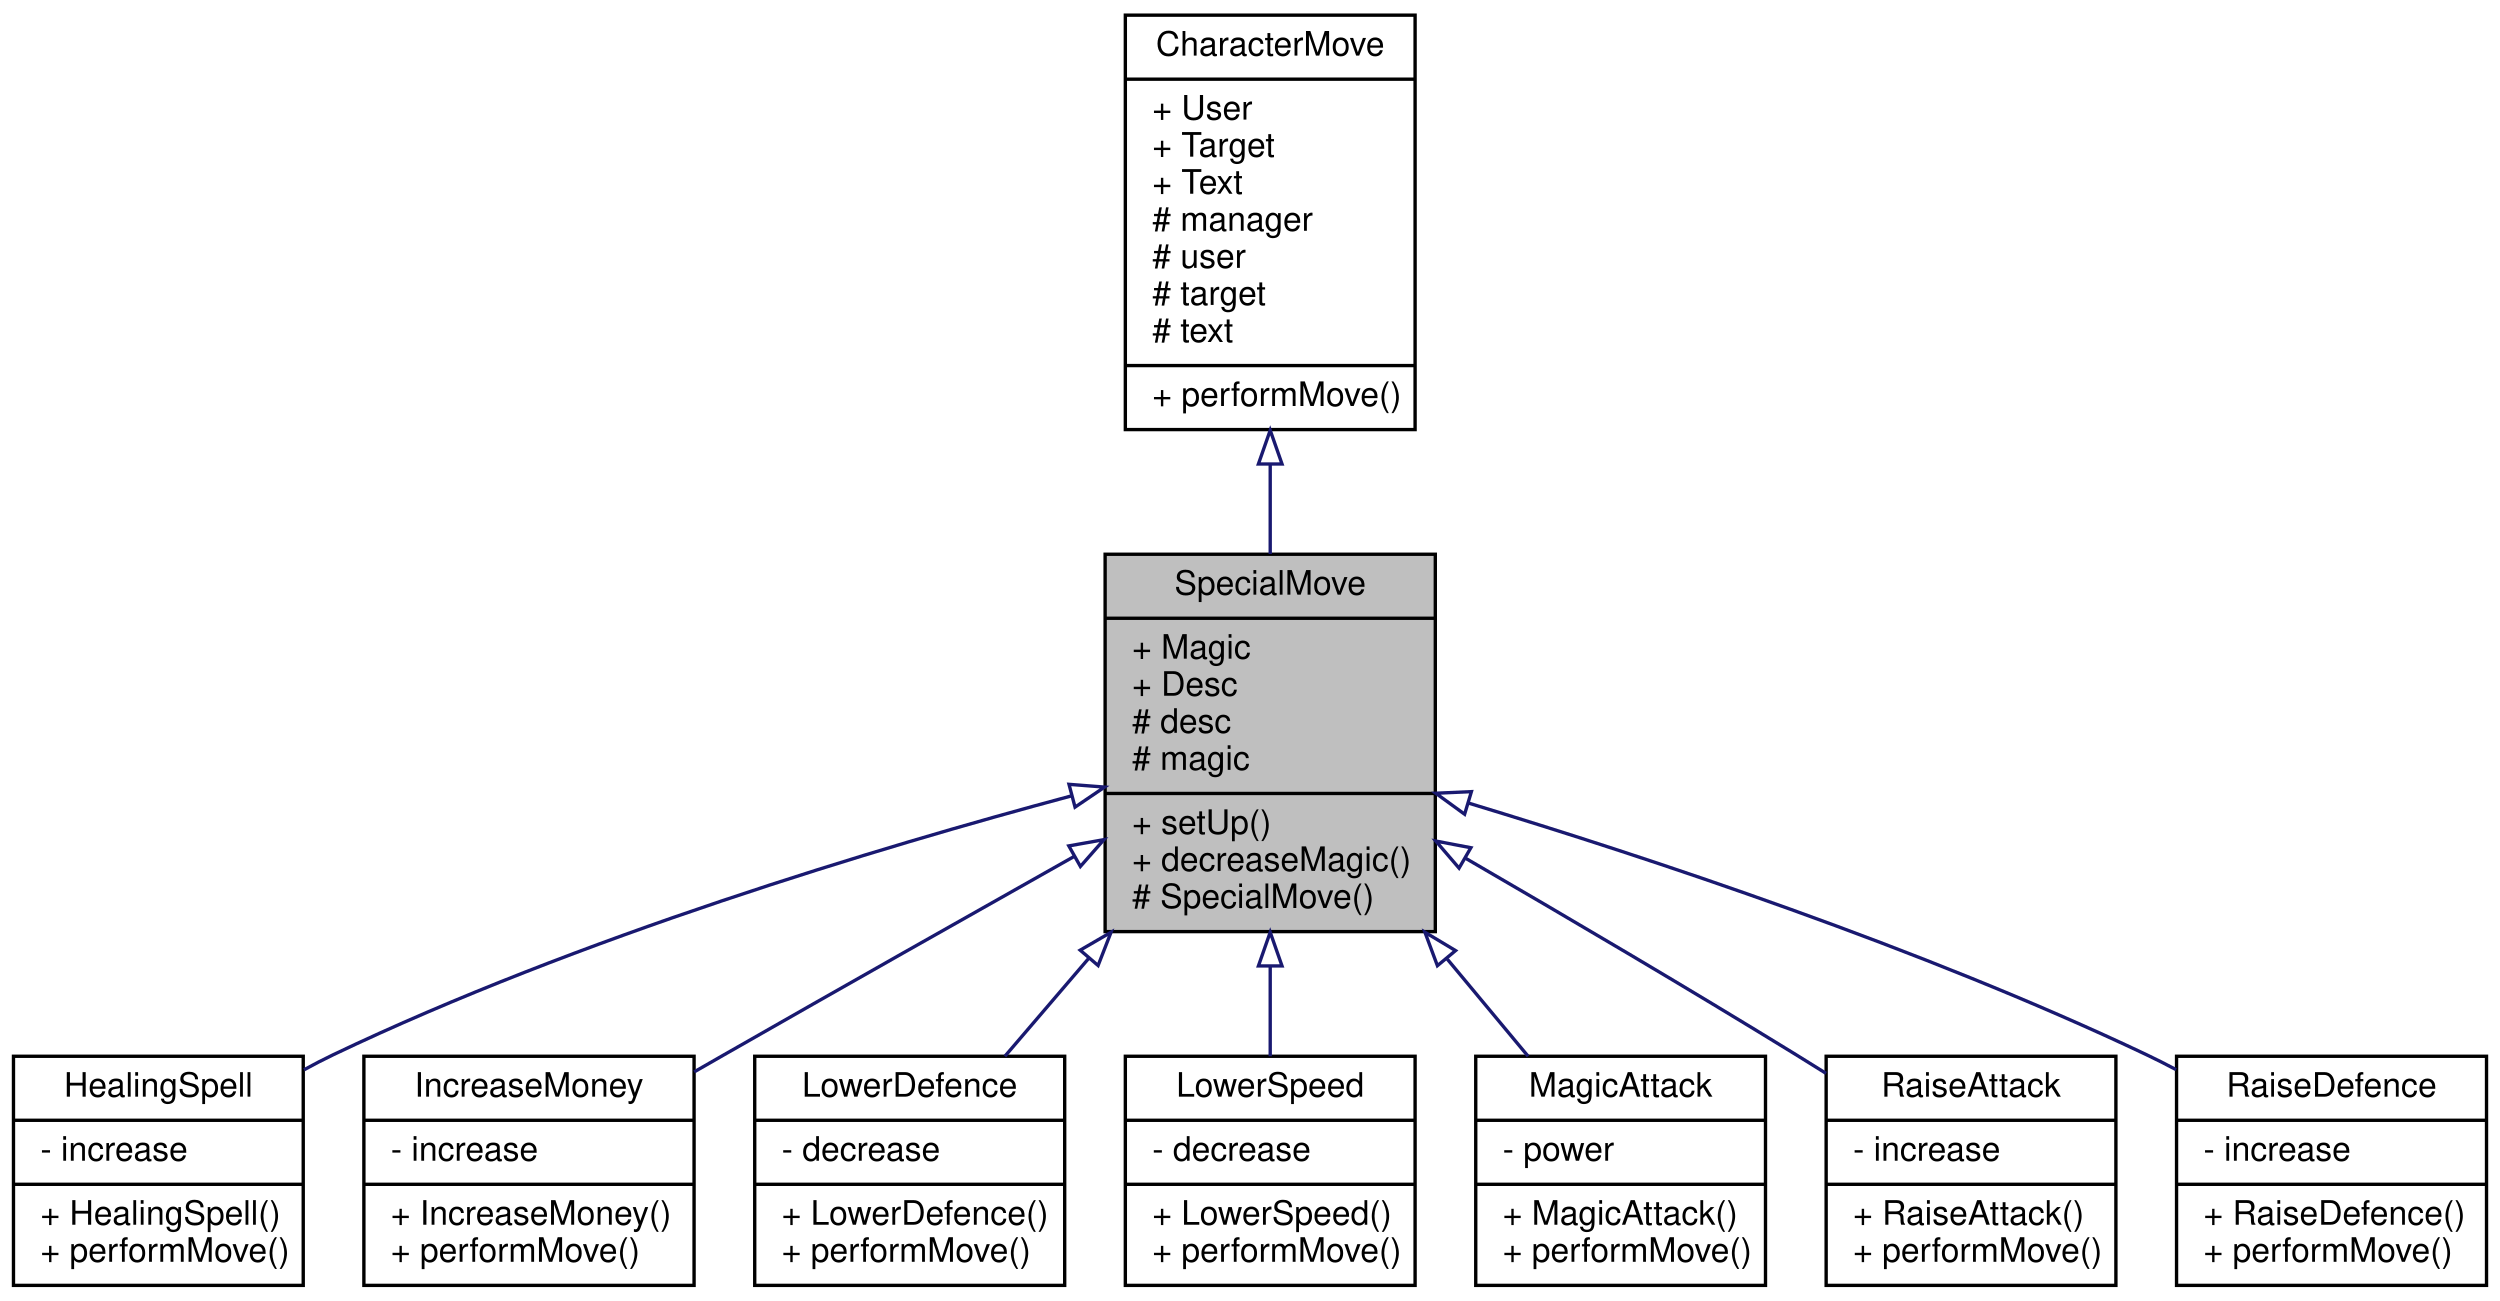
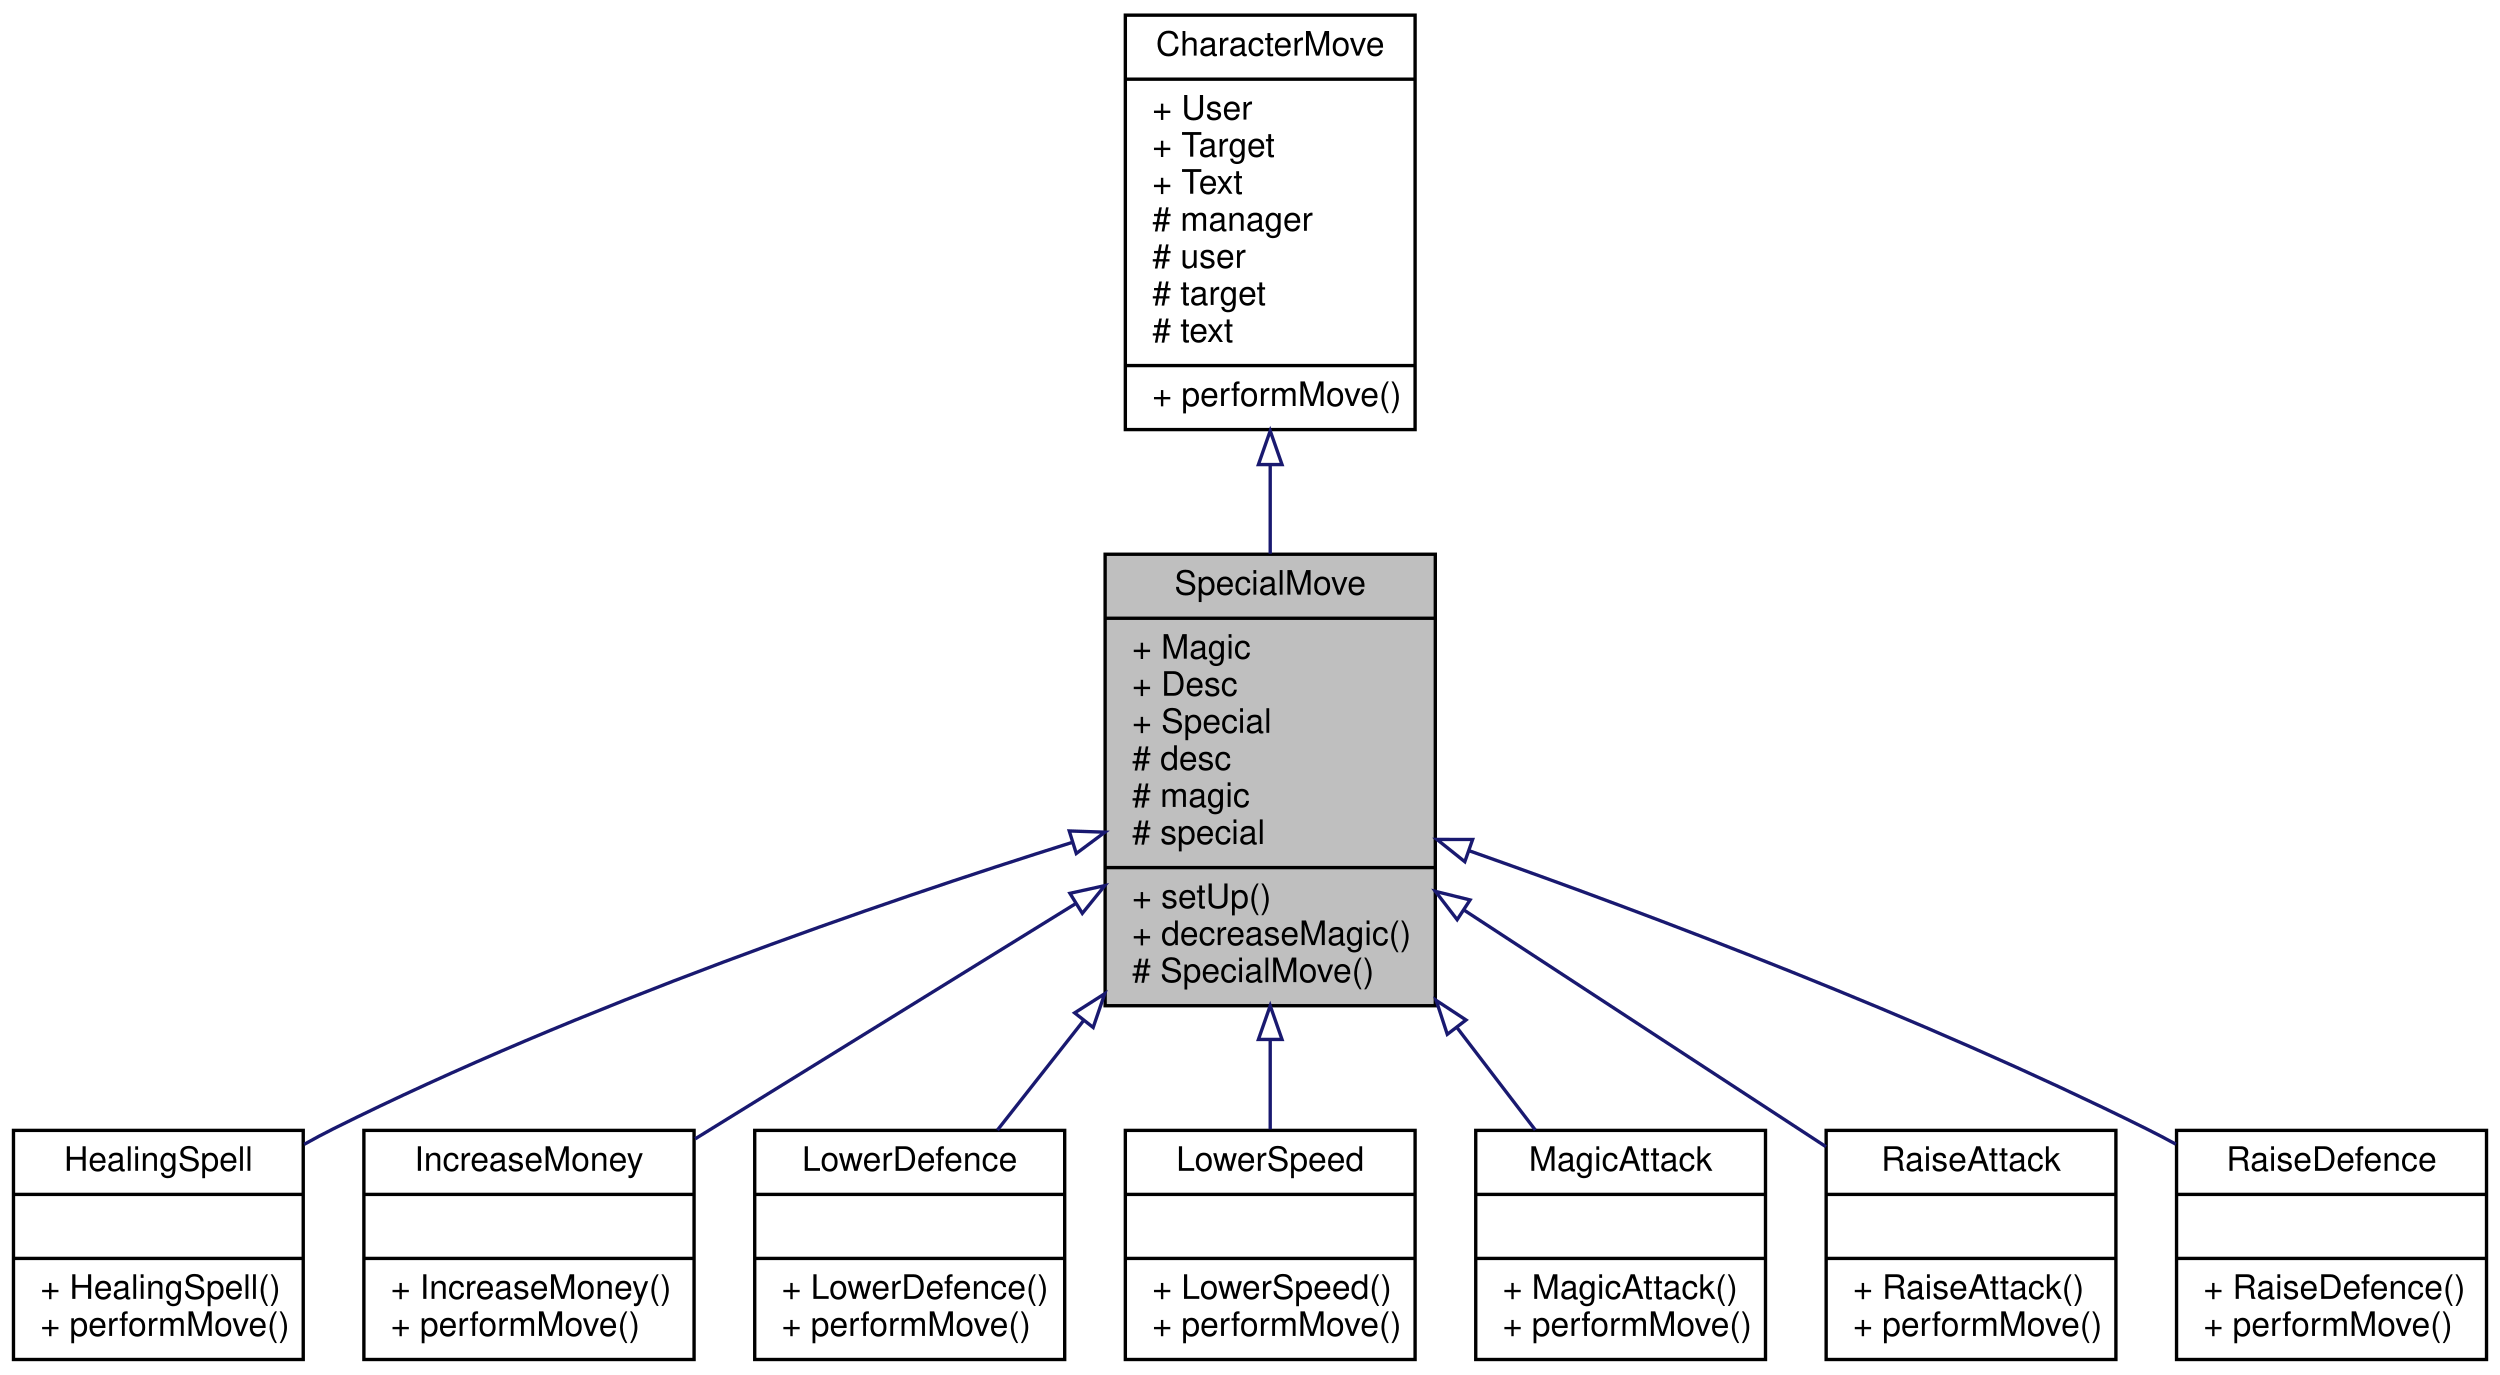
- <svg xmlns="http://www.w3.org/2000/svg" xmlns:xlink="http://www.w3.org/1999/xlink" width="742pt" height="386pt" viewBox="0.00 0.00 742.00 386.00">
-   <g id="graph0" class="graph" transform="scale(1 1) rotate(0) translate(4 382)">
+ <svg xmlns="http://www.w3.org/2000/svg" xmlns:xlink="http://www.w3.org/1999/xlink" width="742pt" height="408pt" viewBox="0.00 0.00 742.00 408.00">
+   <g id="graph0" class="graph" transform="scale(1 1) rotate(0) translate(4 404)">
    <g id="node1" class="node">
-       <polygon fill="#bfbfbf" stroke="black" points="324,-105.5 324,-217.5 422,-217.5 422,-105.5 324,-105.5" />
-       <text text-anchor="middle" x="373" y="-205.5" font-family="Helvetica,sans-Serif" font-size="10.00">SpecialMove</text>
-       <polyline fill="none" stroke="black" points="324,-198.5 422,-198.5 " />
-       <text text-anchor="start" x="332" y="-186.5" font-family="Helvetica,sans-Serif" font-size="10.00">+ Magic</text>
-       <text text-anchor="start" x="332" y="-175.5" font-family="Helvetica,sans-Serif" font-size="10.00">+ Desc</text>
-       <text text-anchor="start" x="332" y="-164.5" font-family="Helvetica,sans-Serif" font-size="10.00"># desc</text>
-       <text text-anchor="start" x="332" y="-153.5" font-family="Helvetica,sans-Serif" font-size="10.00"># magic</text>
+       <polygon fill="#bfbfbf" stroke="black" points="324,-105.5 324,-239.5 422,-239.5 422,-105.5 324,-105.5" />
+       <text text-anchor="middle" x="373" y="-227.5" font-family="Helvetica,sans-Serif" font-size="10.00">SpecialMove</text>
+       <polyline fill="none" stroke="black" points="324,-220.5 422,-220.5 " />
+       <text text-anchor="start" x="332" y="-208.5" font-family="Helvetica,sans-Serif" font-size="10.00">+ Magic</text>
+       <text text-anchor="start" x="332" y="-197.5" font-family="Helvetica,sans-Serif" font-size="10.00">+ Desc</text>
+       <text text-anchor="start" x="332" y="-186.5" font-family="Helvetica,sans-Serif" font-size="10.00">+ Special</text>
+       <text text-anchor="start" x="332" y="-175.5" font-family="Helvetica,sans-Serif" font-size="10.00"># desc</text>
+       <text text-anchor="start" x="332" y="-164.5" font-family="Helvetica,sans-Serif" font-size="10.00"># magic</text>
+       <text text-anchor="start" x="332" y="-153.5" font-family="Helvetica,sans-Serif" font-size="10.00"># special</text>
      <polyline fill="none" stroke="black" points="324,-146.5 422,-146.5 " />
      <text text-anchor="start" x="332" y="-134.5" font-family="Helvetica,sans-Serif" font-size="10.00">+ setUp()</text>
      <text text-anchor="start" x="332" y="-123.5" font-family="Helvetica,sans-Serif" font-size="10.00">+ decreaseMagic()</text>
      <text text-anchor="start" x="332" y="-112.5" font-family="Helvetica,sans-Serif" font-size="10.00"># SpecialMove()</text>
    </g>
    <g id="node3" class="node">
      <g id="a_node3">
        <a xlink:href="class_healing_spell.html" target="_top" xlink:title="Heal a target by a set amount of health points">
          <polygon fill="none" stroke="black" points="0,-0.5 0,-68.5 86,-68.5 86,-0.5 0,-0.5" />
          <text text-anchor="middle" x="43" y="-56.5" font-family="Helvetica,sans-Serif" font-size="10.00">HealingSpell</text>
          <polyline fill="none" stroke="black" points="0,-49.5 86,-49.5 " />
-           <text text-anchor="start" x="8" y="-37.5" font-family="Helvetica,sans-Serif" font-size="10.00">- increase</text>
+           <text text-anchor="middle" x="43" y="-37.5" font-family="Helvetica,sans-Serif" font-size="10.00"> </text>
          <polyline fill="none" stroke="black" points="0,-30.5 86,-30.5 " />
          <text text-anchor="start" x="8" y="-18.5" font-family="Helvetica,sans-Serif" font-size="10.00">+ HealingSpell()</text>
          <text text-anchor="start" x="8" y="-7.5" font-family="Helvetica,sans-Serif" font-size="10.00">+ performMove()</text>
        </a>
      </g>
    </g>
    <g id="edge2" class="edge">
-       <path fill="none" stroke="midnightblue" d="M313.841,-145.74C256.386,-130.324 167.464,-103.571 95,-69 92.092,-67.613 89.152,-66.091 86.227,-64.484" />
-       <polygon fill="none" stroke="midnightblue" points="313.277,-149.212 323.84,-148.394 315.072,-142.446 313.277,-149.212" />
+       <path fill="none" stroke="midnightblue" d="M314.315,-154.006C256.959,-135.956 167.883,-105.362 95,-69 92.117,-67.562 89.196,-66.001 86.285,-64.365" />
+       <polygon fill="none" stroke="midnightblue" points="313.353,-157.372 323.942,-157.011 315.439,-150.69 313.353,-157.372" />
    </g>
    <g id="node4" class="node">
      <g id="a_node4">
        <a xlink:href="class_increase_money.html" target="_top" xlink:title="Increases the money reward of a battle">
          <polygon fill="none" stroke="black" points="104,-0.5 104,-68.5 202,-68.5 202,-0.5 104,-0.5" />
          <text text-anchor="middle" x="153" y="-56.5" font-family="Helvetica,sans-Serif" font-size="10.00">IncreaseMoney</text>
          <polyline fill="none" stroke="black" points="104,-49.5 202,-49.5 " />
-           <text text-anchor="start" x="112" y="-37.5" font-family="Helvetica,sans-Serif" font-size="10.00">- increase</text>
+           <text text-anchor="middle" x="153" y="-37.5" font-family="Helvetica,sans-Serif" font-size="10.00"> </text>
          <polyline fill="none" stroke="black" points="104,-30.5 202,-30.5 " />
          <text text-anchor="start" x="112" y="-18.5" font-family="Helvetica,sans-Serif" font-size="10.00">+ IncreaseMoney()</text>
          <text text-anchor="start" x="112" y="-7.5" font-family="Helvetica,sans-Serif" font-size="10.00">+ performMove()</text>
        </a>
      </g>
    </g>
    <g id="edge3" class="edge">
-       <path fill="none" stroke="midnightblue" d="M314.75,-127.778C283.877,-110.39 245.335,-88.612 211,-69 208.072,-67.327 205.063,-65.604 202.029,-63.862" />
-       <polygon fill="none" stroke="midnightblue" points="313.227,-130.937 323.658,-132.793 316.661,-124.837 313.227,-130.937" />
+       <path fill="none" stroke="midnightblue" d="M315.189,-135.763C280.092,-114.066 235.768,-86.665 202.328,-65.994" />
+       <polygon fill="none" stroke="midnightblue" points="313.555,-138.867 323.902,-141.148 317.236,-132.913 313.555,-138.867" />
    </g>
    <g id="node5" class="node">
      <g id="a_node5">
        <a xlink:href="class_lower_defence.html" target="_top" xlink:title="Lower's the target's defence ">
          <polygon fill="none" stroke="black" points="220,-0.5 220,-68.5 312,-68.5 312,-0.5 220,-0.5" />
          <text text-anchor="middle" x="266" y="-56.5" font-family="Helvetica,sans-Serif" font-size="10.00">LowerDefence</text>
          <polyline fill="none" stroke="black" points="220,-49.5 312,-49.5 " />
-           <text text-anchor="start" x="228" y="-37.5" font-family="Helvetica,sans-Serif" font-size="10.00">- decrease</text>
+           <text text-anchor="middle" x="266" y="-37.5" font-family="Helvetica,sans-Serif" font-size="10.00"> </text>
          <polyline fill="none" stroke="black" points="220,-30.5 312,-30.5 " />
          <text text-anchor="start" x="228" y="-18.5" font-family="Helvetica,sans-Serif" font-size="10.00">+ LowerDefence()</text>
          <text text-anchor="start" x="228" y="-7.5" font-family="Helvetica,sans-Serif" font-size="10.00">+ performMove()</text>
        </a>
      </g>
    </g>
    <g id="edge4" class="edge">
-       <path fill="none" stroke="midnightblue" d="M319.179,-97.625C310.561,-87.557 301.954,-77.503 294.253,-68.506" />
-       <polygon fill="none" stroke="midnightblue" points="316.595,-99.989 325.757,-105.309 321.913,-95.436 316.595,-99.989" />
+       <path fill="none" stroke="midnightblue" d="M317.69,-101.199C308.74,-89.824 299.858,-78.534 292.047,-68.606" />
+       <polygon fill="none" stroke="midnightblue" points="314.95,-103.378 323.884,-109.073 320.452,-99.049 314.95,-103.378" />
    </g>
    <g id="node6" class="node">
      <g id="a_node6">
        <a xlink:href="class_lower_speed.html" target="_top" xlink:title="Lower's the target's speed ">
          <polygon fill="none" stroke="black" points="330,-0.5 330,-68.5 416,-68.5 416,-0.5 330,-0.5" />
          <text text-anchor="middle" x="373" y="-56.5" font-family="Helvetica,sans-Serif" font-size="10.00">LowerSpeed</text>
          <polyline fill="none" stroke="black" points="330,-49.5 416,-49.5 " />
-           <text text-anchor="start" x="338" y="-37.5" font-family="Helvetica,sans-Serif" font-size="10.00">- decrease</text>
+           <text text-anchor="middle" x="373" y="-37.5" font-family="Helvetica,sans-Serif" font-size="10.00"> </text>
          <polyline fill="none" stroke="black" points="330,-30.5 416,-30.5 " />
          <text text-anchor="start" x="338" y="-18.5" font-family="Helvetica,sans-Serif" font-size="10.00">+ LowerSpeed()</text>
          <text text-anchor="start" x="338" y="-7.5" font-family="Helvetica,sans-Serif" font-size="10.00">+ performMove()</text>
        </a>
      </g>
    </g>
    <g id="edge5" class="edge">
-       <path fill="none" stroke="midnightblue" d="M373,-95.257C373,-85.987 373,-76.797 373,-68.506" />
-       <polygon fill="none" stroke="midnightblue" points="369.5,-95.309 373,-105.309 376.5,-95.309 369.5,-95.309" />
+       <path fill="none" stroke="midnightblue" d="M373,-95.367C373,-86.079 373,-76.997 373,-68.826" />
+       <polygon fill="none" stroke="midnightblue" points="369.5,-95.492 373,-105.492 376.5,-95.492 369.5,-95.492" />
    </g>
    <g id="node7" class="node">
      <g id="a_node7">
        <a xlink:href="class_magic_attack.html" target="_top" xlink:title="An attack move that uses magic ">
          <polygon fill="none" stroke="black" points="434,-0.5 434,-68.5 520,-68.5 520,-0.5 434,-0.5" />
          <text text-anchor="middle" x="477" y="-56.5" font-family="Helvetica,sans-Serif" font-size="10.00">MagicAttack</text>
          <polyline fill="none" stroke="black" points="434,-49.5 520,-49.5 " />
-           <text text-anchor="start" x="442" y="-37.5" font-family="Helvetica,sans-Serif" font-size="10.00">- power</text>
+           <text text-anchor="middle" x="477" y="-37.5" font-family="Helvetica,sans-Serif" font-size="10.00"> </text>
          <polyline fill="none" stroke="black" points="434,-30.5 520,-30.5 " />
          <text text-anchor="start" x="442" y="-18.5" font-family="Helvetica,sans-Serif" font-size="10.00">+ MagicAttack()</text>
          <text text-anchor="start" x="442" y="-7.5" font-family="Helvetica,sans-Serif" font-size="10.00">+ performMove()</text>
        </a>
      </g>
    </g>
    <g id="edge6" class="edge">
-       <path fill="none" stroke="midnightblue" d="M425.558,-97.329C433.852,-87.36 442.127,-77.414 449.539,-68.506" />
-       <polygon fill="none" stroke="midnightblue" points="422.624,-95.383 418.919,-105.309 428.005,-99.861 422.624,-95.383" />
+       <path fill="none" stroke="midnightblue" d="M428.47,-98.963C436.58,-88.357 444.578,-77.899 451.668,-68.627" />
+       <polygon fill="none" stroke="midnightblue" points="425.553,-97.015 422.259,-107.084 431.114,-101.267 425.553,-97.015" />
    </g>
    <g id="node8" class="node">
      <g id="a_node8">
        <a xlink:href="class_raise_attack.html" target="_top" xlink:title="Raise the target's attack stat">
          <polygon fill="none" stroke="black" points="538,-0.5 538,-68.5 624,-68.5 624,-0.5 538,-0.5" />
          <text text-anchor="middle" x="581" y="-56.5" font-family="Helvetica,sans-Serif" font-size="10.00">RaiseAttack</text>
          <polyline fill="none" stroke="black" points="538,-49.5 624,-49.5 " />
-           <text text-anchor="start" x="546" y="-37.5" font-family="Helvetica,sans-Serif" font-size="10.00">- increase</text>
+           <text text-anchor="middle" x="581" y="-37.5" font-family="Helvetica,sans-Serif" font-size="10.00"> </text>
          <polyline fill="none" stroke="black" points="538,-30.5 624,-30.5 " />
          <text text-anchor="start" x="546" y="-18.5" font-family="Helvetica,sans-Serif" font-size="10.00">+ RaiseAttack()</text>
          <text text-anchor="start" x="546" y="-7.5" font-family="Helvetica,sans-Serif" font-size="10.00">+ performMove()</text>
        </a>
      </g>
    </g>
    <g id="edge7" class="edge">
-       <path fill="none" stroke="midnightblue" d="M431.072,-127.212C460.575,-110.105 496.885,-88.751 529,-69 531.927,-67.2 534.935,-65.326 537.958,-63.426" />
-       <polygon fill="none" stroke="midnightblue" points="429.048,-124.339 422.146,-132.378 432.555,-130.398 429.048,-124.339" />
+       <path fill="none" stroke="midnightblue" d="M430.481,-133.916C464.48,-111.686 506.832,-83.995 537.942,-63.653" />
+       <polygon fill="none" stroke="midnightblue" points="428.484,-131.04 422.03,-139.442 432.315,-136.899 428.484,-131.04" />
    </g>
    <g id="node9" class="node">
      <g id="a_node9">
        <a xlink:href="class_raise_defence.html" target="_top" xlink:title="Raises the target's defence stat">
          <polygon fill="none" stroke="black" points="642,-0.5 642,-68.5 734,-68.5 734,-0.5 642,-0.5" />
          <text text-anchor="middle" x="688" y="-56.5" font-family="Helvetica,sans-Serif" font-size="10.00">RaiseDefence</text>
          <polyline fill="none" stroke="black" points="642,-49.5 734,-49.5 " />
-           <text text-anchor="start" x="650" y="-37.5" font-family="Helvetica,sans-Serif" font-size="10.00">- increase</text>
+           <text text-anchor="middle" x="688" y="-37.5" font-family="Helvetica,sans-Serif" font-size="10.00"> </text>
          <polyline fill="none" stroke="black" points="642,-30.5 734,-30.5 " />
          <text text-anchor="start" x="650" y="-18.5" font-family="Helvetica,sans-Serif" font-size="10.00">+ RaiseDefence()</text>
          <text text-anchor="start" x="650" y="-7.5" font-family="Helvetica,sans-Serif" font-size="10.00">+ performMove()</text>
        </a>
      </g>
    </g>
    <g id="edge8" class="edge">
-       <path fill="none" stroke="midnightblue" d="M431.815,-143.657C485.441,-127.405 566.243,-100.651 633,-69 635.93,-67.611 638.901,-66.107 641.868,-64.531" />
-       <polygon fill="none" stroke="midnightblue" points="430.697,-140.338 422.128,-146.568 432.712,-147.042 430.697,-140.338" />
+       <path fill="none" stroke="midnightblue" d="M432.152,-151.461C485.676,-132.564 566.124,-102.242 633,-69 635.903,-67.557 638.855,-66.011 641.806,-64.403" />
+       <polygon fill="none" stroke="midnightblue" points="430.758,-148.241 422.481,-154.854 433.076,-154.846 430.758,-148.241" />
    </g>
    <g id="node2" class="node">
      <g id="a_node2">
        <a xlink:href="class_character_move.html" target="_top" xlink:title="Astract base class for character moves ">
-           <polygon fill="none" stroke="black" points="330,-254.5 330,-377.5 416,-377.5 416,-254.5 330,-254.5" />
-           <text text-anchor="middle" x="373" y="-365.5" font-family="Helvetica,sans-Serif" font-size="10.00">CharacterMove</text>
-           <polyline fill="none" stroke="black" points="330,-358.5 416,-358.5 " />
-           <text text-anchor="start" x="338" y="-346.5" font-family="Helvetica,sans-Serif" font-size="10.00">+ User</text>
-           <text text-anchor="start" x="338" y="-335.5" font-family="Helvetica,sans-Serif" font-size="10.00">+ Target</text>
-           <text text-anchor="start" x="338" y="-324.5" font-family="Helvetica,sans-Serif" font-size="10.00">+ Text</text>
-           <text text-anchor="start" x="338" y="-313.5" font-family="Helvetica,sans-Serif" font-size="10.00"># manager</text>
-           <text text-anchor="start" x="338" y="-302.5" font-family="Helvetica,sans-Serif" font-size="10.00"># user</text>
-           <text text-anchor="start" x="338" y="-291.5" font-family="Helvetica,sans-Serif" font-size="10.00"># target</text>
-           <text text-anchor="start" x="338" y="-280.5" font-family="Helvetica,sans-Serif" font-size="10.00"># text</text>
-           <polyline fill="none" stroke="black" points="330,-273.5 416,-273.5 " />
-           <text text-anchor="start" x="338" y="-261.5" font-family="Helvetica,sans-Serif" font-size="10.00">+ performMove()</text>
+           <polygon fill="none" stroke="black" points="330,-276.5 330,-399.5 416,-399.5 416,-276.5 330,-276.5" />
+           <text text-anchor="middle" x="373" y="-387.5" font-family="Helvetica,sans-Serif" font-size="10.00">CharacterMove</text>
+           <polyline fill="none" stroke="black" points="330,-380.5 416,-380.5 " />
+           <text text-anchor="start" x="338" y="-368.5" font-family="Helvetica,sans-Serif" font-size="10.00">+ User</text>
+           <text text-anchor="start" x="338" y="-357.5" font-family="Helvetica,sans-Serif" font-size="10.00">+ Target</text>
+           <text text-anchor="start" x="338" y="-346.5" font-family="Helvetica,sans-Serif" font-size="10.00">+ Text</text>
+           <text text-anchor="start" x="338" y="-335.5" font-family="Helvetica,sans-Serif" font-size="10.00"># manager</text>
+           <text text-anchor="start" x="338" y="-324.5" font-family="Helvetica,sans-Serif" font-size="10.00"># user</text>
+           <text text-anchor="start" x="338" y="-313.5" font-family="Helvetica,sans-Serif" font-size="10.00"># target</text>
+           <text text-anchor="start" x="338" y="-302.5" font-family="Helvetica,sans-Serif" font-size="10.00"># text</text>
+           <polyline fill="none" stroke="black" points="330,-295.5 416,-295.5 " />
+           <text text-anchor="start" x="338" y="-283.5" font-family="Helvetica,sans-Serif" font-size="10.00">+ performMove()</text>
        </a>
      </g>
    </g>
    <g id="edge1" class="edge">
-       <path fill="none" stroke="midnightblue" d="M373,-244.246C373,-235.288 373,-226.228 373,-217.564" />
-       <polygon fill="none" stroke="midnightblue" points="369.5,-244.29 373,-254.29 376.5,-244.29 369.5,-244.29" />
+       <path fill="none" stroke="midnightblue" d="M373,-265.958C373,-257.217 373,-248.309 373,-239.645" />
+       <polygon fill="none" stroke="midnightblue" points="369.5,-266.119 373,-276.119 376.5,-266.119 369.5,-266.119" />
    </g>
  </g>
</svg>
